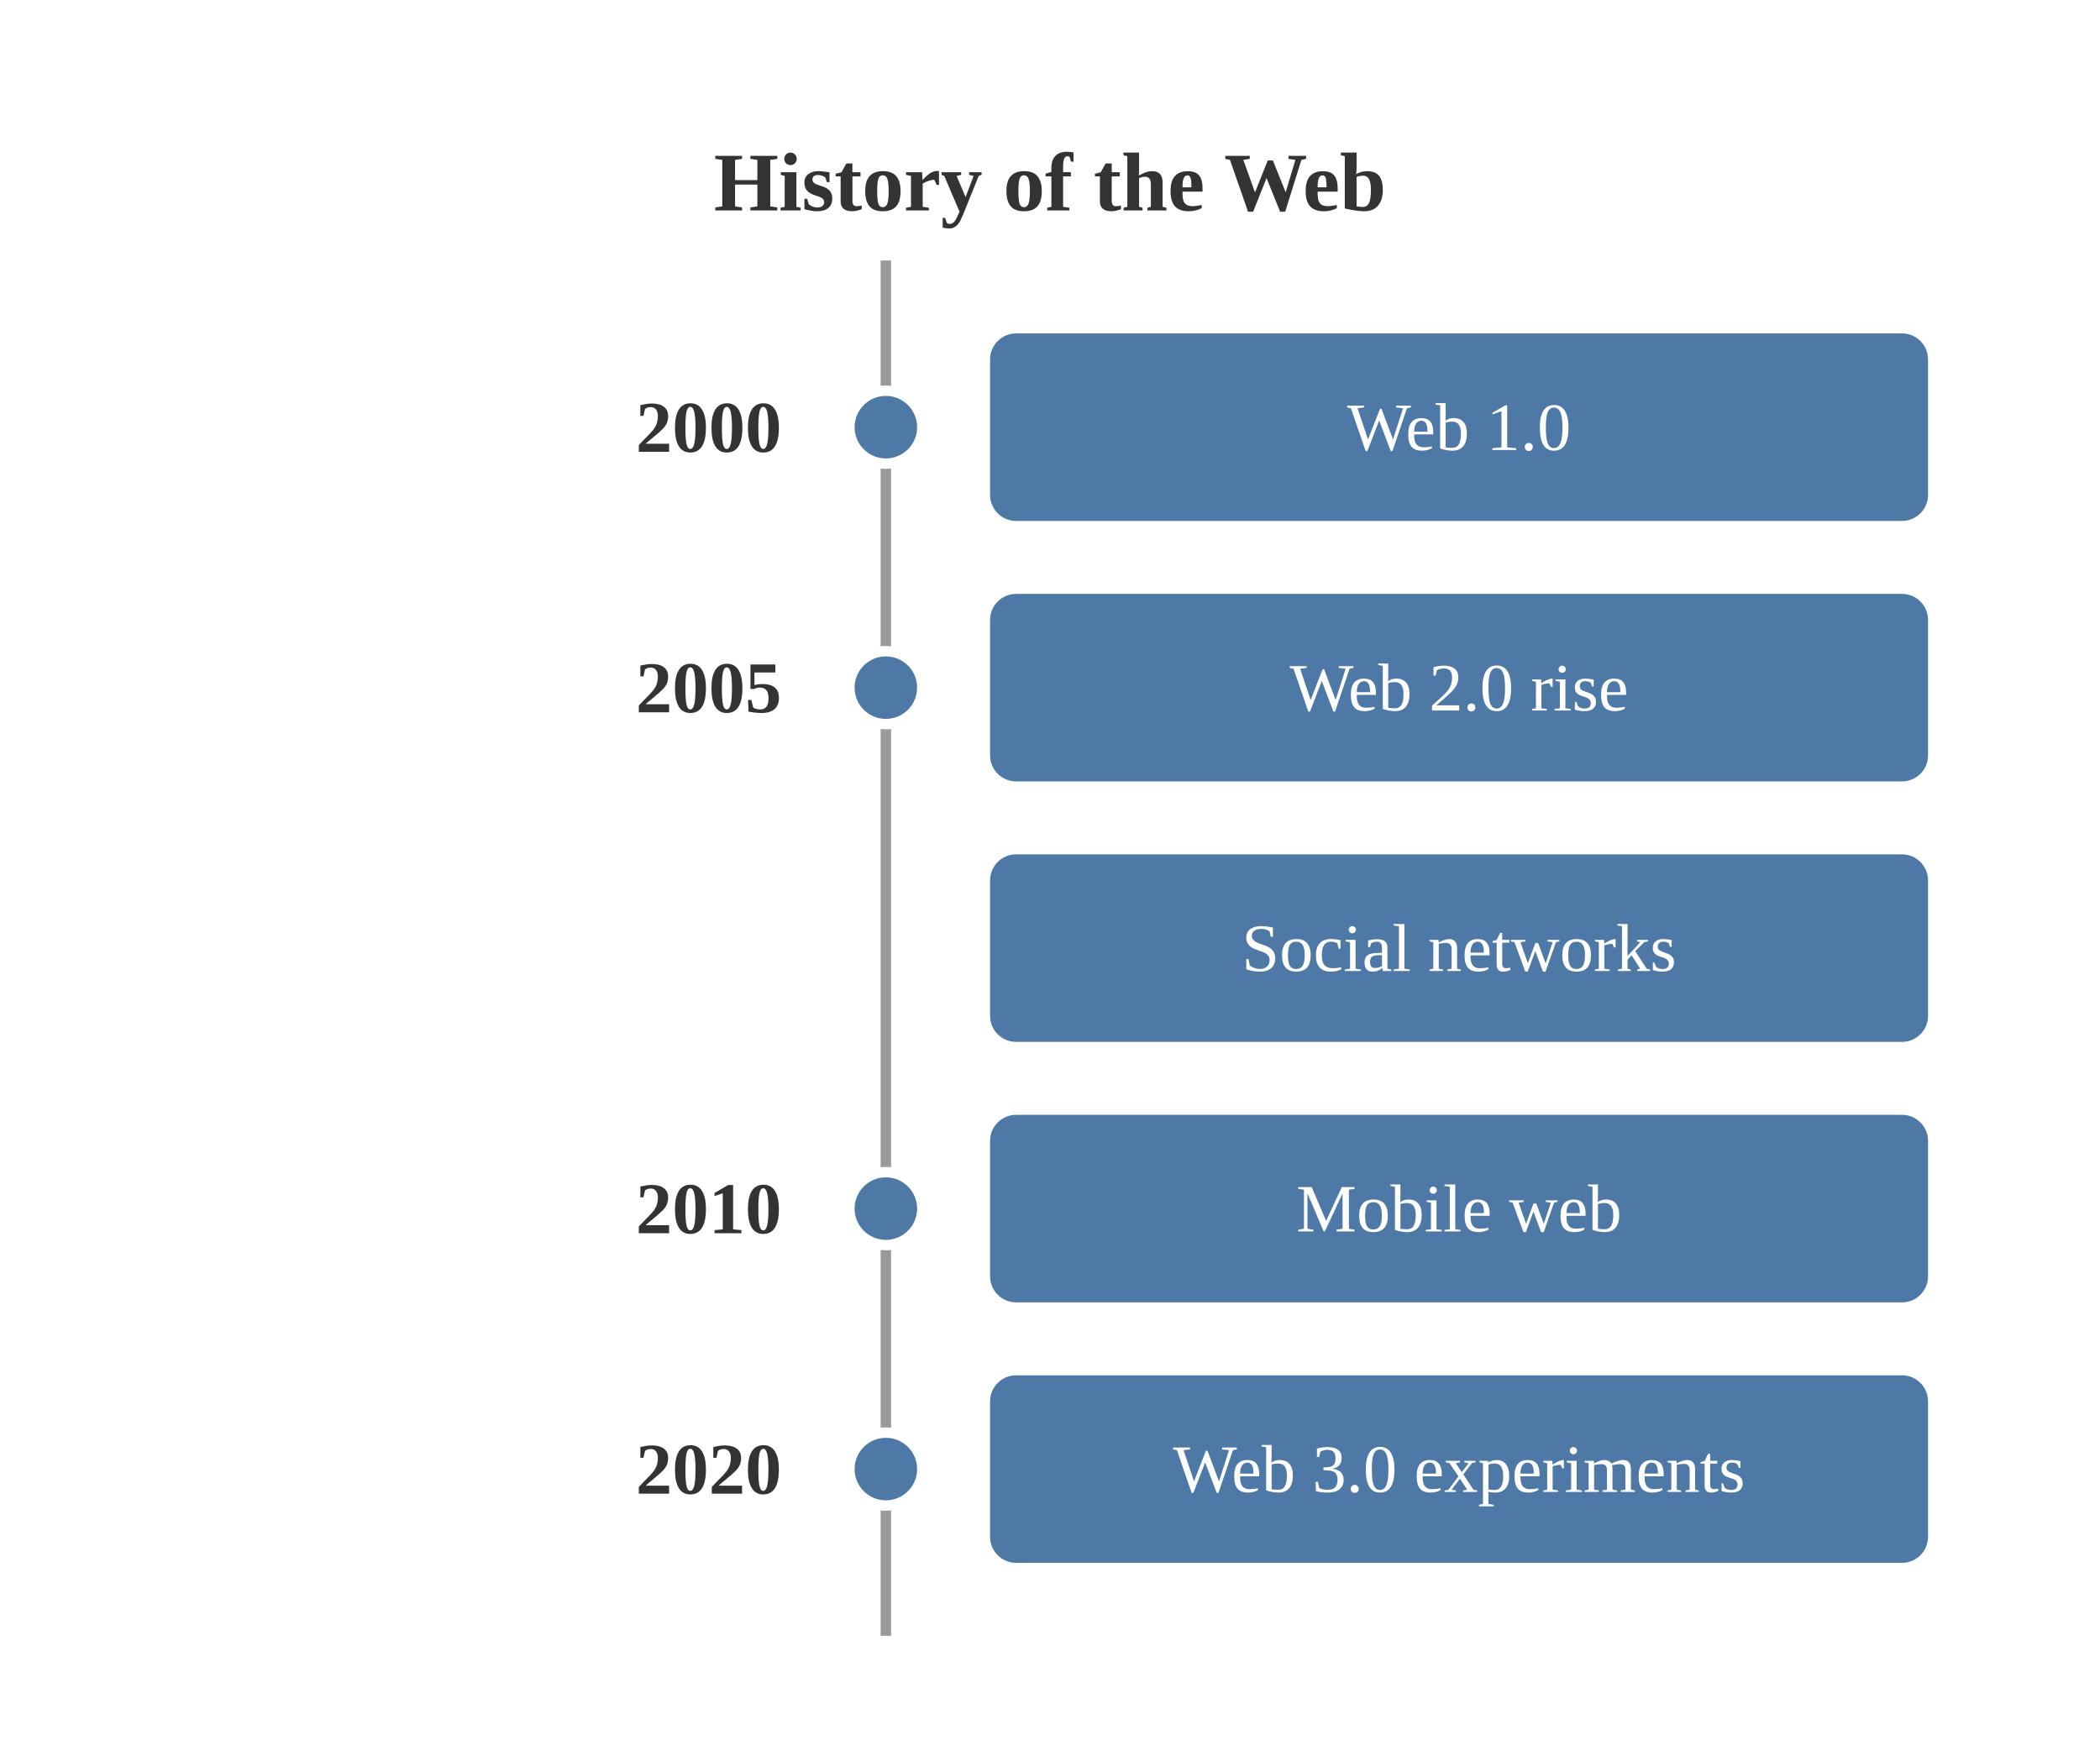
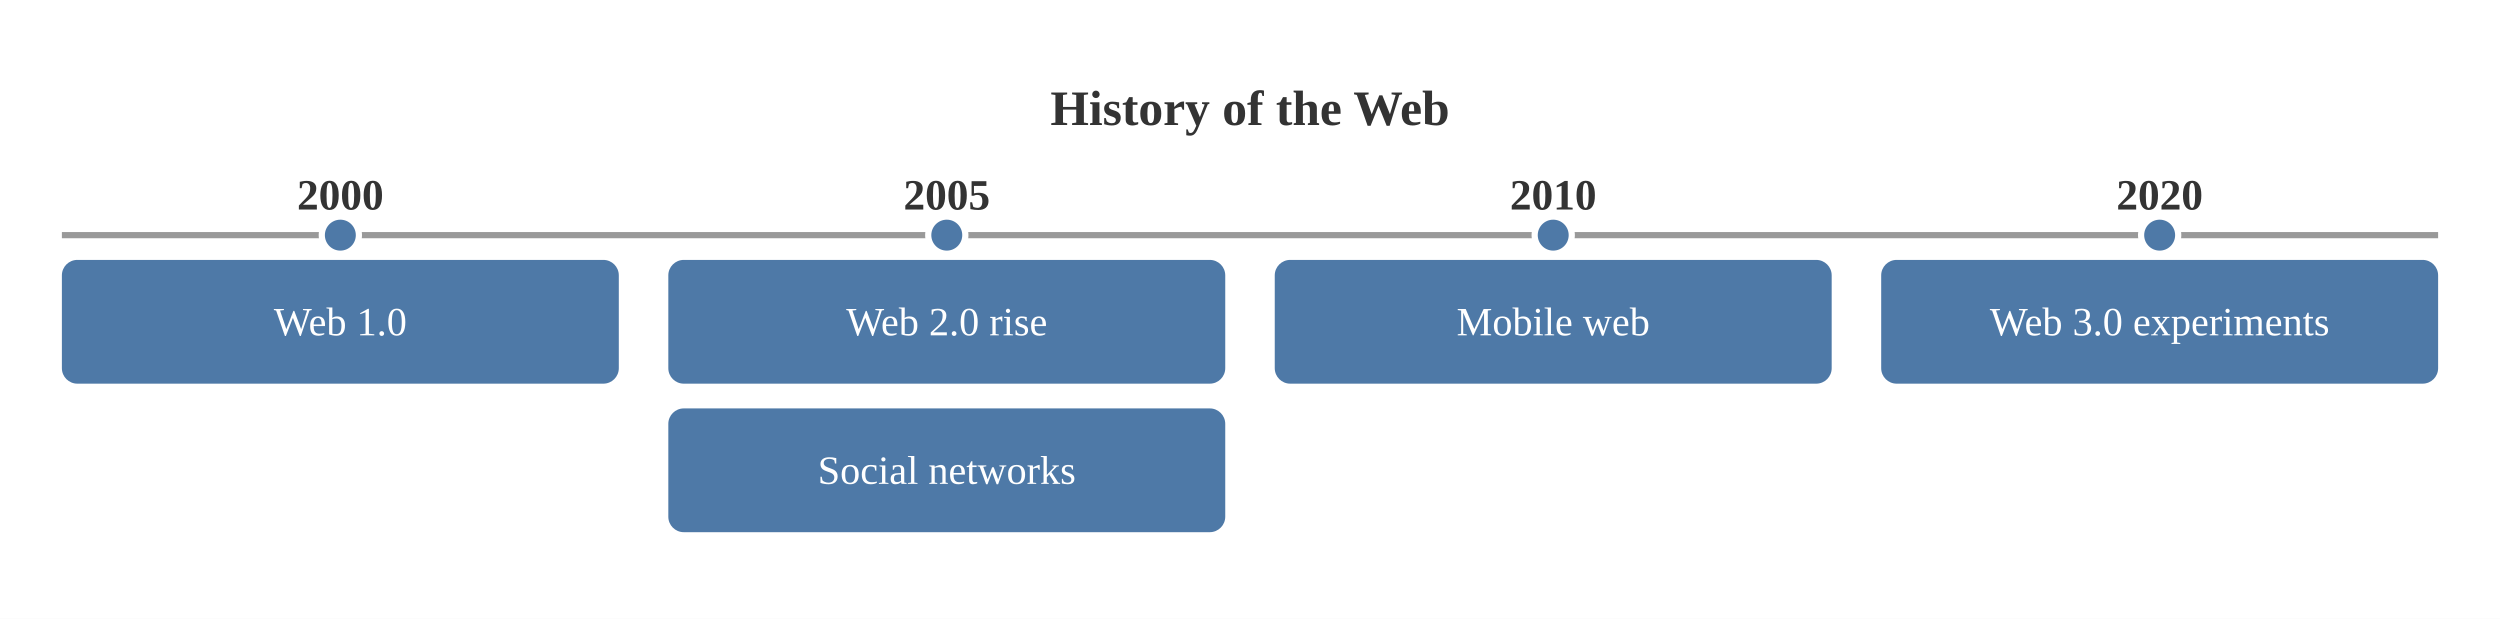
- <svg xmlns="http://www.w3.org/2000/svg" viewBox="0 0 403.00 334.00">
-   <rect x="0.00" y="0.00" width="403.00" height="334.00" style="fill:#fff;stroke:none" />
-   <text x="201.50" y="35.00" text-anchor="middle" dominant-baseline="central" style="fill:#333;font-size:16px;font-weight:bold">History of the Web</text>
-   <line x1="170.00" y1="50.00" x2="170.00" y2="314.00" style="stroke:#999;stroke-width:2" />
-   <text x="150.00" y="82.00" text-anchor="end" dominant-baseline="central" style="fill:#333;font-size:14px;font-weight:bold">2000</text>
-   <circle cx="170.00" cy="82.00" r="7.00" style="fill:#4e79a7;stroke:#fff;stroke-width:2" />
-   <rect x="190.00" y="64.00" width="180.00" height="36.00" rx="5.00" ry="5.00" style="fill:#4e79a7;stroke:none" />
-   <text x="280.00" y="82.00" text-anchor="middle" dominant-baseline="central" style="fill:#fff;font-size:13px">Web 1.0</text>
-   <text x="150.00" y="132.00" text-anchor="end" dominant-baseline="central" style="fill:#333;font-size:14px;font-weight:bold">2005</text>
-   <circle cx="170.00" cy="132.00" r="7.00" style="fill:#4e79a7;stroke:#fff;stroke-width:2" />
-   <rect x="190.00" y="114.00" width="180.00" height="36.00" rx="5.00" ry="5.00" style="fill:#4e79a7;stroke:none" />
-   <text x="280.00" y="132.00" text-anchor="middle" dominant-baseline="central" style="fill:#fff;font-size:13px">Web 2.0 rise</text>
-   <rect x="190.00" y="164.00" width="180.00" height="36.00" rx="5.00" ry="5.00" style="fill:#4e79a7;stroke:none" />
-   <text x="280.00" y="182.00" text-anchor="middle" dominant-baseline="central" style="fill:#fff;font-size:13px">Social networks</text>
-   <text x="150.00" y="232.00" text-anchor="end" dominant-baseline="central" style="fill:#333;font-size:14px;font-weight:bold">2010</text>
-   <circle cx="170.00" cy="232.00" r="7.00" style="fill:#4e79a7;stroke:#fff;stroke-width:2" />
-   <rect x="190.00" y="214.00" width="180.00" height="36.00" rx="5.00" ry="5.00" style="fill:#4e79a7;stroke:none" />
-   <text x="280.00" y="232.00" text-anchor="middle" dominant-baseline="central" style="fill:#fff;font-size:13px">Mobile web</text>
-   <text x="150.00" y="282.00" text-anchor="end" dominant-baseline="central" style="fill:#333;font-size:14px;font-weight:bold">2020</text>
-   <circle cx="170.00" cy="282.00" r="7.00" style="fill:#4e79a7;stroke:#fff;stroke-width:2" />
-   <rect x="190.00" y="264.00" width="180.00" height="36.00" rx="5.00" ry="5.00" style="fill:#4e79a7;stroke:none" />
-   <text x="280.00" y="282.00" text-anchor="middle" dominant-baseline="central" style="fill:#fff;font-size:13px">Web 3.0 experiments</text>
+ <svg xmlns="http://www.w3.org/2000/svg" viewBox="0 0 808.00 200.00">
+   <rect x="0.00" y="0.00" width="808.00" height="200.00" style="fill:#fff;stroke:none" />
+   <text x="404.00" y="35.00" text-anchor="middle" dominant-baseline="central" style="fill:#333;font-size:16px;font-weight:bold">History of the Web</text>
+   <line x1="20.00" y1="76.00" x2="788.00" y2="76.00" style="stroke:#999;stroke-width:2" />
+   <text x="110.00" y="63.00" text-anchor="middle" dominant-baseline="central" style="fill:#333;font-size:14px;font-weight:bold">2000</text>
+   <circle cx="110.00" cy="76.00" r="6.00" style="fill:#4e79a7;stroke:#fff;stroke-width:2" />
+   <rect x="20.00" y="84.00" width="180.00" height="40.00" rx="5.00" ry="5.00" style="fill:#4e79a7;stroke:none" />
+   <text x="110.00" y="104.00" text-anchor="middle" dominant-baseline="central" style="fill:#fff;font-size:13px">Web 1.0</text>
+   <text x="306.00" y="63.00" text-anchor="middle" dominant-baseline="central" style="fill:#333;font-size:14px;font-weight:bold">2005</text>
+   <circle cx="306.00" cy="76.00" r="6.00" style="fill:#4e79a7;stroke:#fff;stroke-width:2" />
+   <rect x="216.00" y="84.00" width="180.00" height="40.00" rx="5.00" ry="5.00" style="fill:#4e79a7;stroke:none" />
+   <text x="306.00" y="104.00" text-anchor="middle" dominant-baseline="central" style="fill:#fff;font-size:13px">Web 2.0 rise</text>
+   <rect x="216.00" y="132.00" width="180.00" height="40.00" rx="5.00" ry="5.00" style="fill:#4e79a7;stroke:none" />
+   <text x="306.00" y="152.00" text-anchor="middle" dominant-baseline="central" style="fill:#fff;font-size:13px">Social networks</text>
+   <text x="502.00" y="63.00" text-anchor="middle" dominant-baseline="central" style="fill:#333;font-size:14px;font-weight:bold">2010</text>
+   <circle cx="502.00" cy="76.00" r="6.00" style="fill:#4e79a7;stroke:#fff;stroke-width:2" />
+   <rect x="412.00" y="84.00" width="180.00" height="40.00" rx="5.00" ry="5.00" style="fill:#4e79a7;stroke:none" />
+   <text x="502.00" y="104.00" text-anchor="middle" dominant-baseline="central" style="fill:#fff;font-size:13px">Mobile web</text>
+   <text x="698.00" y="63.00" text-anchor="middle" dominant-baseline="central" style="fill:#333;font-size:14px;font-weight:bold">2020</text>
+   <circle cx="698.00" cy="76.00" r="6.00" style="fill:#4e79a7;stroke:#fff;stroke-width:2" />
+   <rect x="608.00" y="84.00" width="180.00" height="40.00" rx="5.00" ry="5.00" style="fill:#4e79a7;stroke:none" />
+   <text x="698.00" y="104.00" text-anchor="middle" dominant-baseline="central" style="fill:#fff;font-size:13px">Web 3.0 experiments</text>
</svg>
